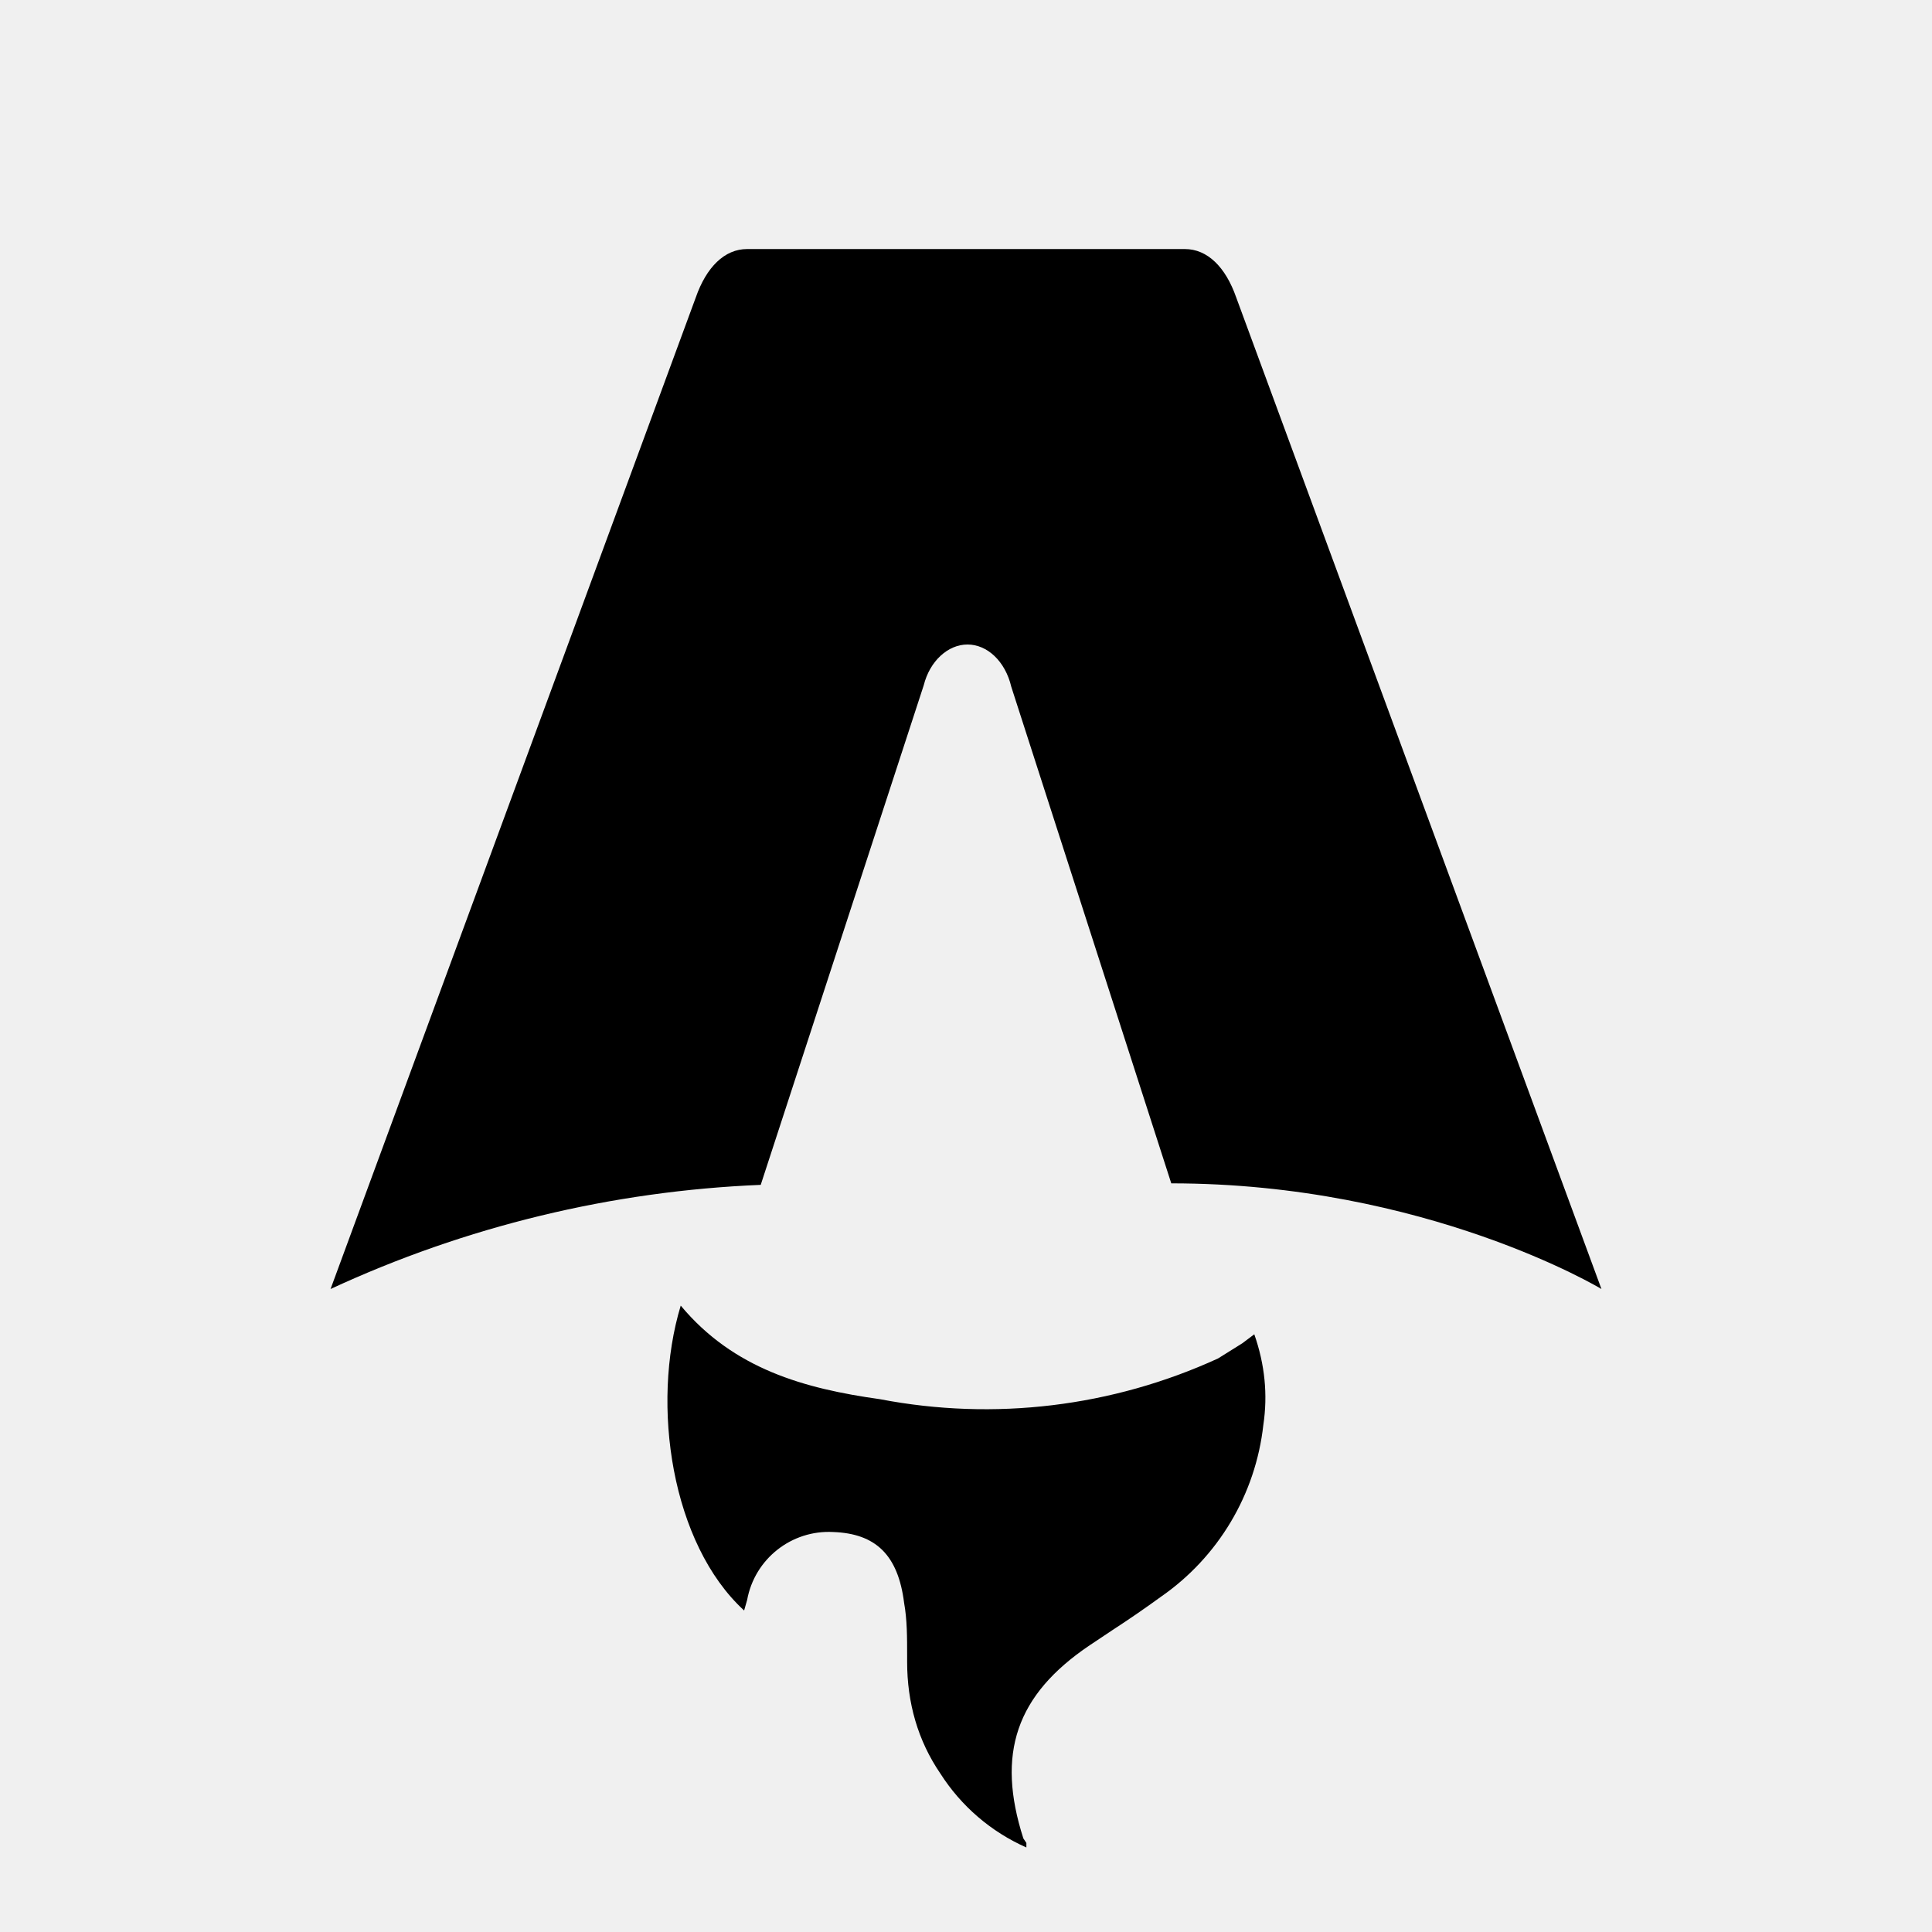
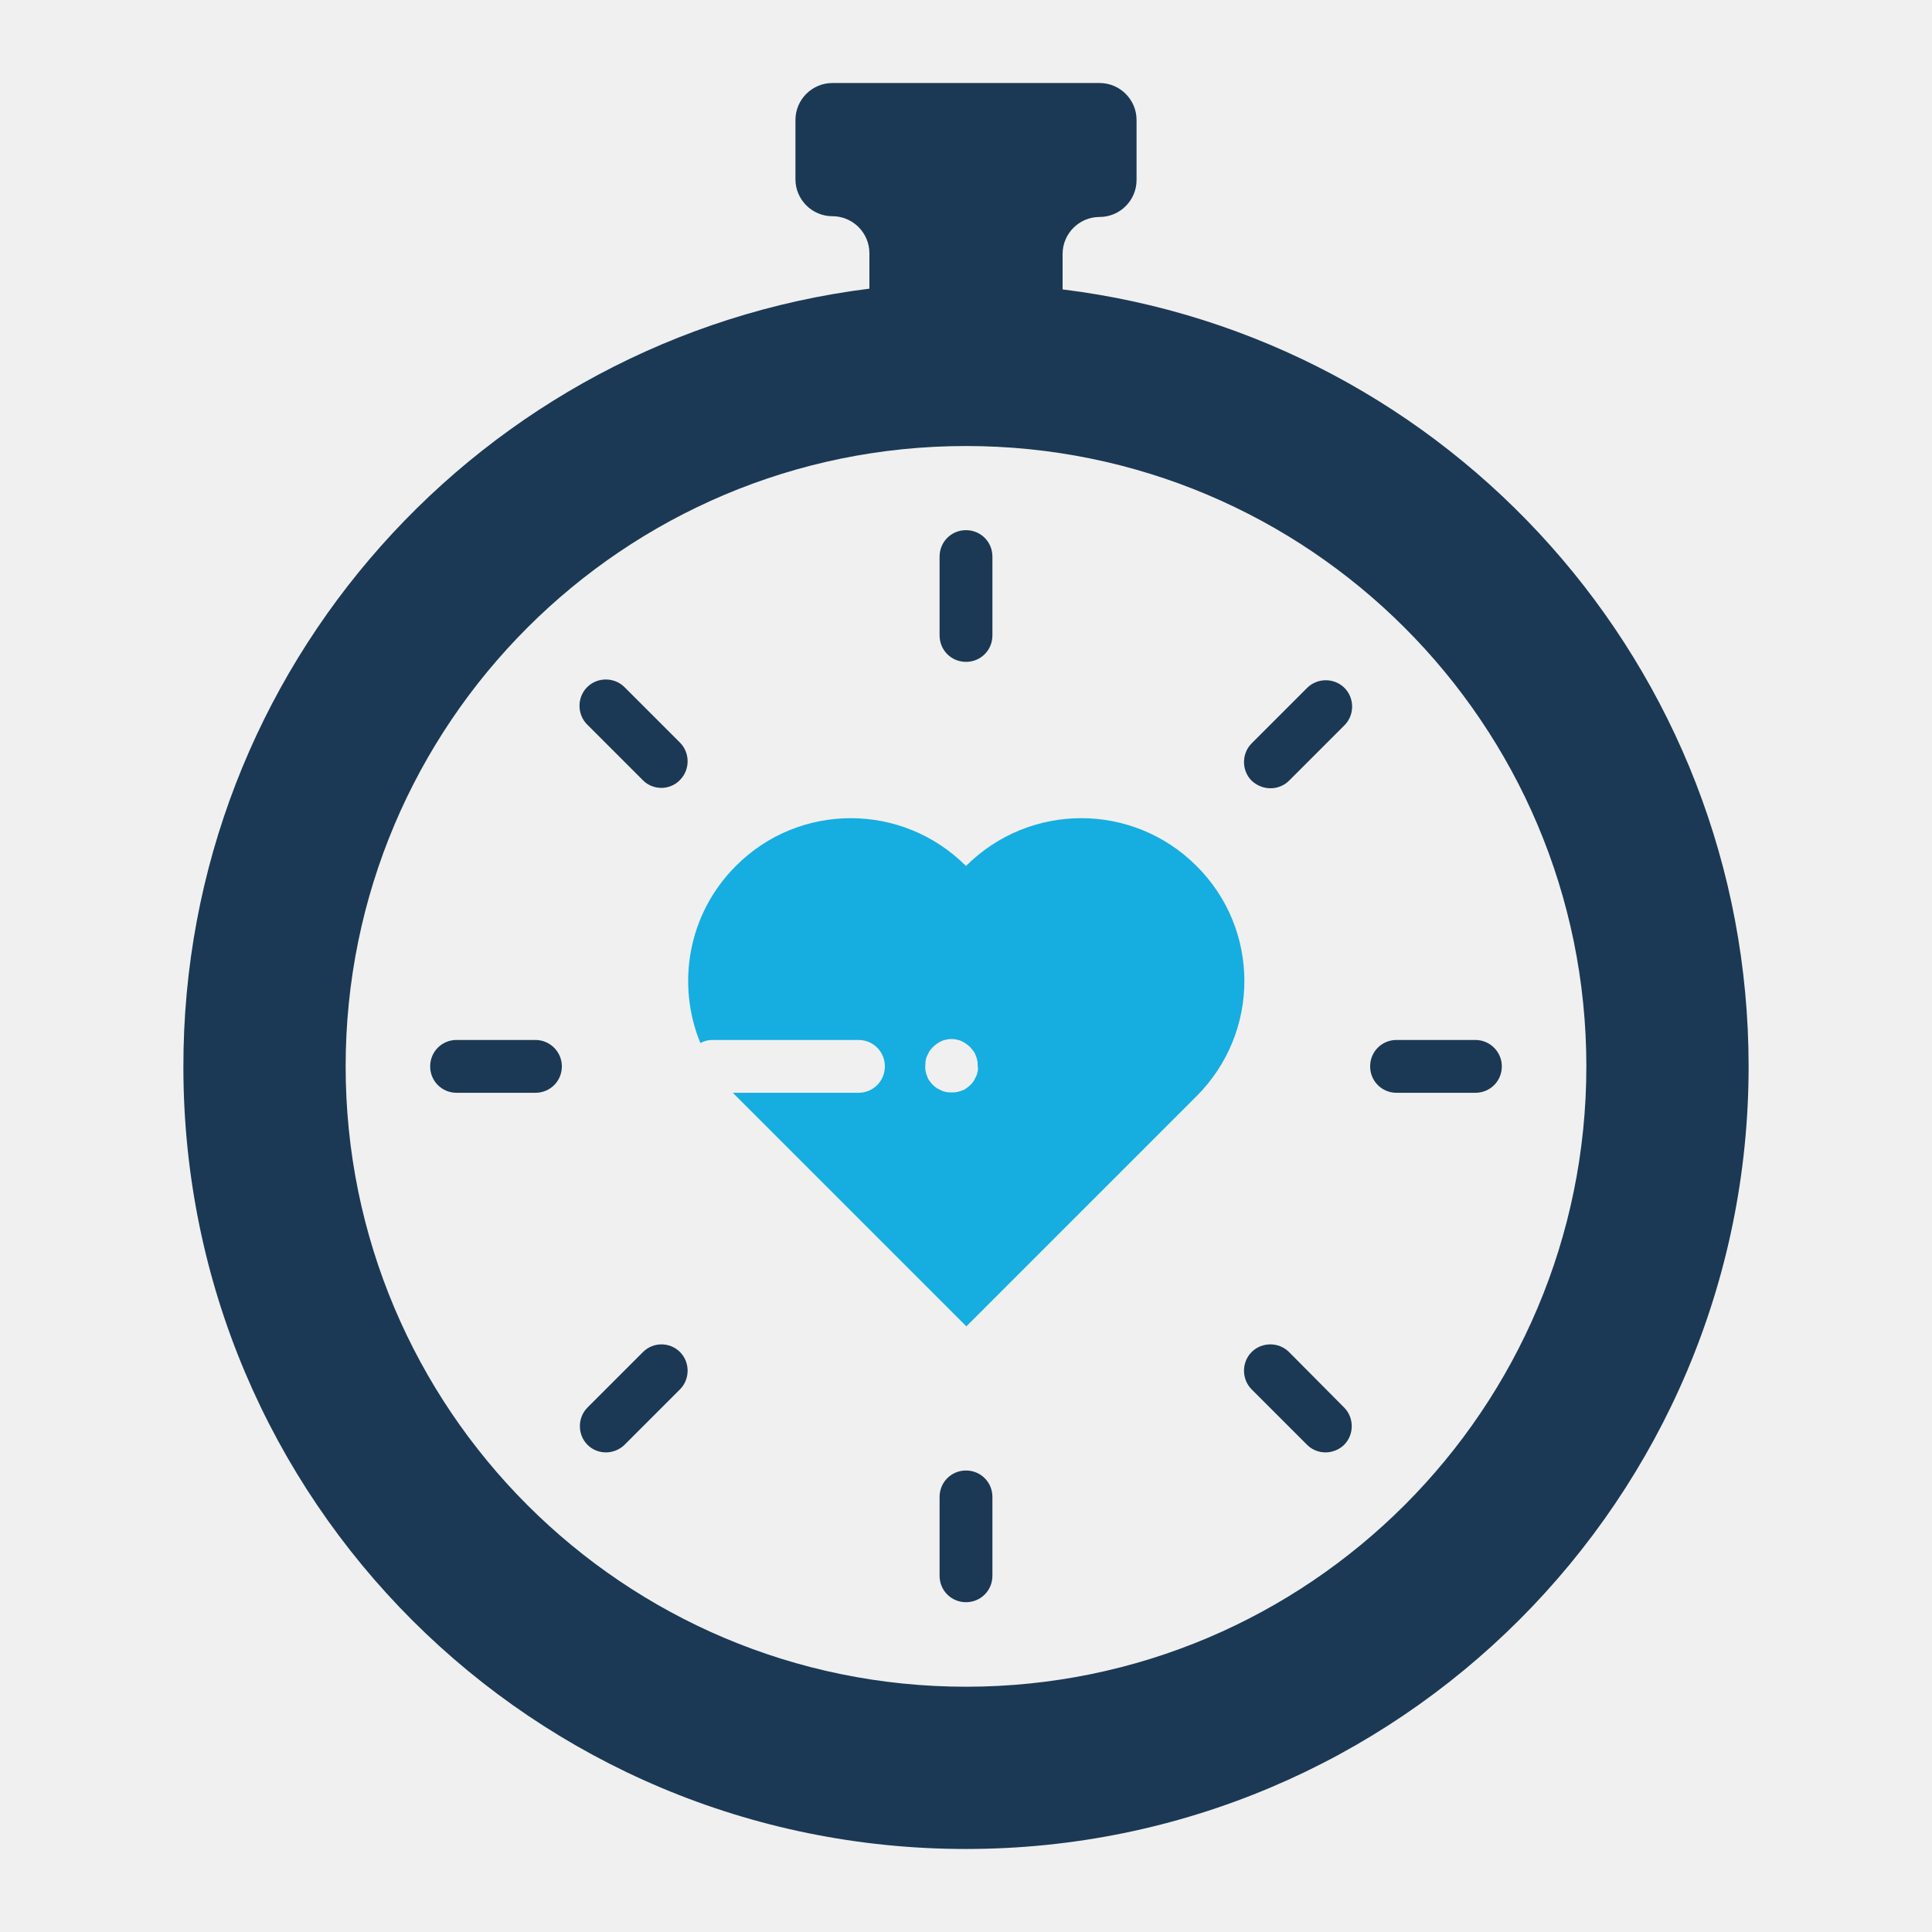
- <svg xmlns="http://www.w3.org/2000/svg" fill="none" viewBox="0 0 128 128">
-   <path d="M50.4 78.5a75.1 75.1 0 0 0-28.5 6.9l24.2-65.7c.7-2 1.9-3.2 3.4-3.2h29c1.5 0 2.7 1.2 3.4 3.2l24.2 65.7s-11.6-7-28.5-7L67 45.5c-.4-1.7-1.6-2.8-2.9-2.8-1.3 0-2.5 1.1-2.9 2.7L50.4 78.5Zm-1.1 28.2Zm-4.2-20.2c-2 6.6-.6 15.8 4.2 20.2a17.5 17.5 0 0 1 .2-.7 5.5 5.5 0 0 1 5.7-4.5c2.8.1 4.3 1.5 4.7 4.7.2 1.1.2 2.3.2 3.5v.4c0 2.7.7 5.2 2.2 7.4a13 13 0 0 0 5.7 4.9v-.3l-.2-.3c-1.8-5.6-.5-9.5 4.4-12.8l1.5-1a73 73 0 0 0 3.2-2.2 16 16 0 0 0 6.8-11.4c.3-2 .1-4-.6-6l-.8.6-1.6 1a37 37 0 0 1-22.4 2.7c-5-.7-9.7-2-13.2-6.2Z" />
-   <style>
-         path { fill: #000; }
-         @media (prefers-color-scheme: dark) {
-             path { fill: #FFF; }
-         }
-     </style>
+ <svg xmlns="http://www.w3.org/2000/svg" width="800px" height="800px" viewBox="0 0 512 512" id="Layer_1" version="1.1" xml:space="preserve">
+   <style type="text/css">
+ 	.st0{fill:#1B3954;}
+ 	.st1{fill:#16ADE1;}
+ </style>
+   <g>
+     <g>
+       <path class="st0" d="M281.6,76.7v-9.4c0-5.4,4.4-9.8,9.8-9.8h0c5.4,0,9.8-4.4,9.8-9.8V31.8c0-5.4-4.4-9.8-9.8-9.8h-70.8    c-5.4,0-9.8,4.4-9.8,9.8v15.7c0,5.4,4.4,9.8,9.8,9.8h0c5.4,0,9.8,4.4,9.8,9.8v9.4C127.8,89.3,48.4,176.8,48.6,282.9    C48.7,397.6,141.3,490,256,490c114.6,0,207.4-92.9,207.4-207.4C463.4,176.7,384.1,89.3,281.6,76.7z M256,447    c-90.8,0-164.4-73.6-164.4-164.4c0-90.8,73.6-164.4,164.4-164.4s164.4,73.6,164.4,164.4C420.4,373.4,346.8,447,256,447z" />
+       <path class="st0" d="M256,175.4c3.9,0,7-3.1,7-7v-20.9c0-3.9-3.1-7-7-7c-3.9,0-7,3.1-7,7v20.9C249,172.3,252.1,175.4,256,175.4z" />
+       <path class="st0" d="M336.7,208.9c1.8,0,3.6-0.7,4.9-2l14.7-14.7c2.7-2.7,2.7-7.2,0-9.9c-2.7-2.7-7.2-2.7-9.9,0l-14.7,14.7    c-2.7,2.7-2.7,7.2,0,9.9C333.1,208.2,334.9,208.9,336.7,208.9z" />
+       <path class="st0" d="M391,275.6h-20.9c-3.9,0-7,3.1-7,7s3.1,7,7,7H391c3.9,0,7-3.1,7-7S394.8,275.6,391,275.6z" />
+       <path class="st0" d="M341.6,358.3c-2.7-2.7-7.2-2.7-9.9,0c-2.7,2.7-2.7,7.2,0,9.9l14.7,14.7c1.4,1.4,3.2,2,4.9,2s3.6-0.7,4.9-2    c2.7-2.7,2.7-7.2,0-9.9L341.6,358.3z" />
+       <path class="st0" d="M256,389.7c-3.9,0-7,3.1-7,7v20.9c0,3.9,3.1,7,7,7c3.9,0,7-3.1,7-7v-20.9C263,392.8,259.9,389.7,256,389.7z" />
+       <path class="st0" d="M170.4,358.3l-14.7,14.7c-2.7,2.7-2.7,7.2,0,9.9c1.4,1.4,3.2,2,4.9,2s3.6-0.7,4.9-2l14.7-14.7    c2.7-2.7,2.7-7.2,0-9.9C177.5,355.6,173.1,355.6,170.4,358.3z" />
+       <path class="st0" d="M141.9,275.6H121c-3.9,0-7,3.1-7,7s3.1,7,7,7h20.9c3.9,0,7-3.1,7-7S145.7,275.6,141.9,275.6z" />
+       <path class="st0" d="M170.4,206.8c1.4,1.4,3.2,2,4.9,2s3.6-0.7,4.9-2.1c2.7-2.7,2.7-7.2,0-9.9l-14.7-14.7c-2.7-2.7-7.2-2.7-9.9,0    c-2.7,2.7-2.7,7.2,0,9.9L170.4,206.8z" />
+       <g>
+         <g>
+           <path class="st1" d="M256,229.5c-16.9-16.9-44.2-16.9-61,0c-12.7,12.7-15.8,31.3-9.4,46.9c1-0.5,2-0.8,3.2-0.8h38.7      c3.9,0,7,3.1,7,7s-3.1,7-7,7h-33.3c0.3,0.3,0.6,0.6,0.9,0.9l61,61l61-61c16.9-16.9,16.9-44.2,0-61      C300.2,212.6,272.9,212.6,256,229.5z M259.1,283.9c-0.1,0.5-0.2,0.9-0.4,1.3c-0.2,0.4-0.4,0.8-0.6,1.2c-0.3,0.4-0.5,0.7-0.9,1.1      c-0.3,0.3-0.7,0.6-1.1,0.9c-0.4,0.3-0.8,0.5-1.2,0.6c-0.4,0.2-0.9,0.3-1.3,0.4s-0.9,0.1-1.4,0.1c-0.4,0-0.9,0-1.4-0.1      s-0.9-0.2-1.3-0.4c-0.4-0.2-0.8-0.4-1.2-0.6c-0.4-0.3-0.7-0.5-1.1-0.9c-0.3-0.3-0.6-0.7-0.9-1.1c-0.3-0.4-0.5-0.8-0.6-1.2      c-0.2-0.4-0.3-0.9-0.4-1.3s-0.1-0.9-0.1-1.4c0-0.5,0.1-0.9,0.1-1.4c0.1-0.5,0.2-0.9,0.4-1.3c0.2-0.4,0.4-0.8,0.6-1.2      c0.3-0.4,0.5-0.7,0.9-1.1c0.3-0.3,0.7-0.6,1.1-0.9c0.4-0.3,0.8-0.5,1.2-0.7c0.4-0.2,0.9-0.3,1.3-0.4c0.9-0.2,1.8-0.2,2.7,0      c0.5,0.1,0.9,0.2,1.3,0.4c0.4,0.2,0.8,0.4,1.2,0.7c0.4,0.3,0.7,0.5,1.1,0.9c0.3,0.3,0.6,0.7,0.9,1.1s0.5,0.8,0.6,1.2      c0.2,0.4,0.3,0.9,0.4,1.3c0.1,0.4,0.1,0.9,0.1,1.4C259.2,283,259.2,283.5,259.1,283.9z" />
+         </g>
+       </g>
+     </g>
+   </g>
</svg>
